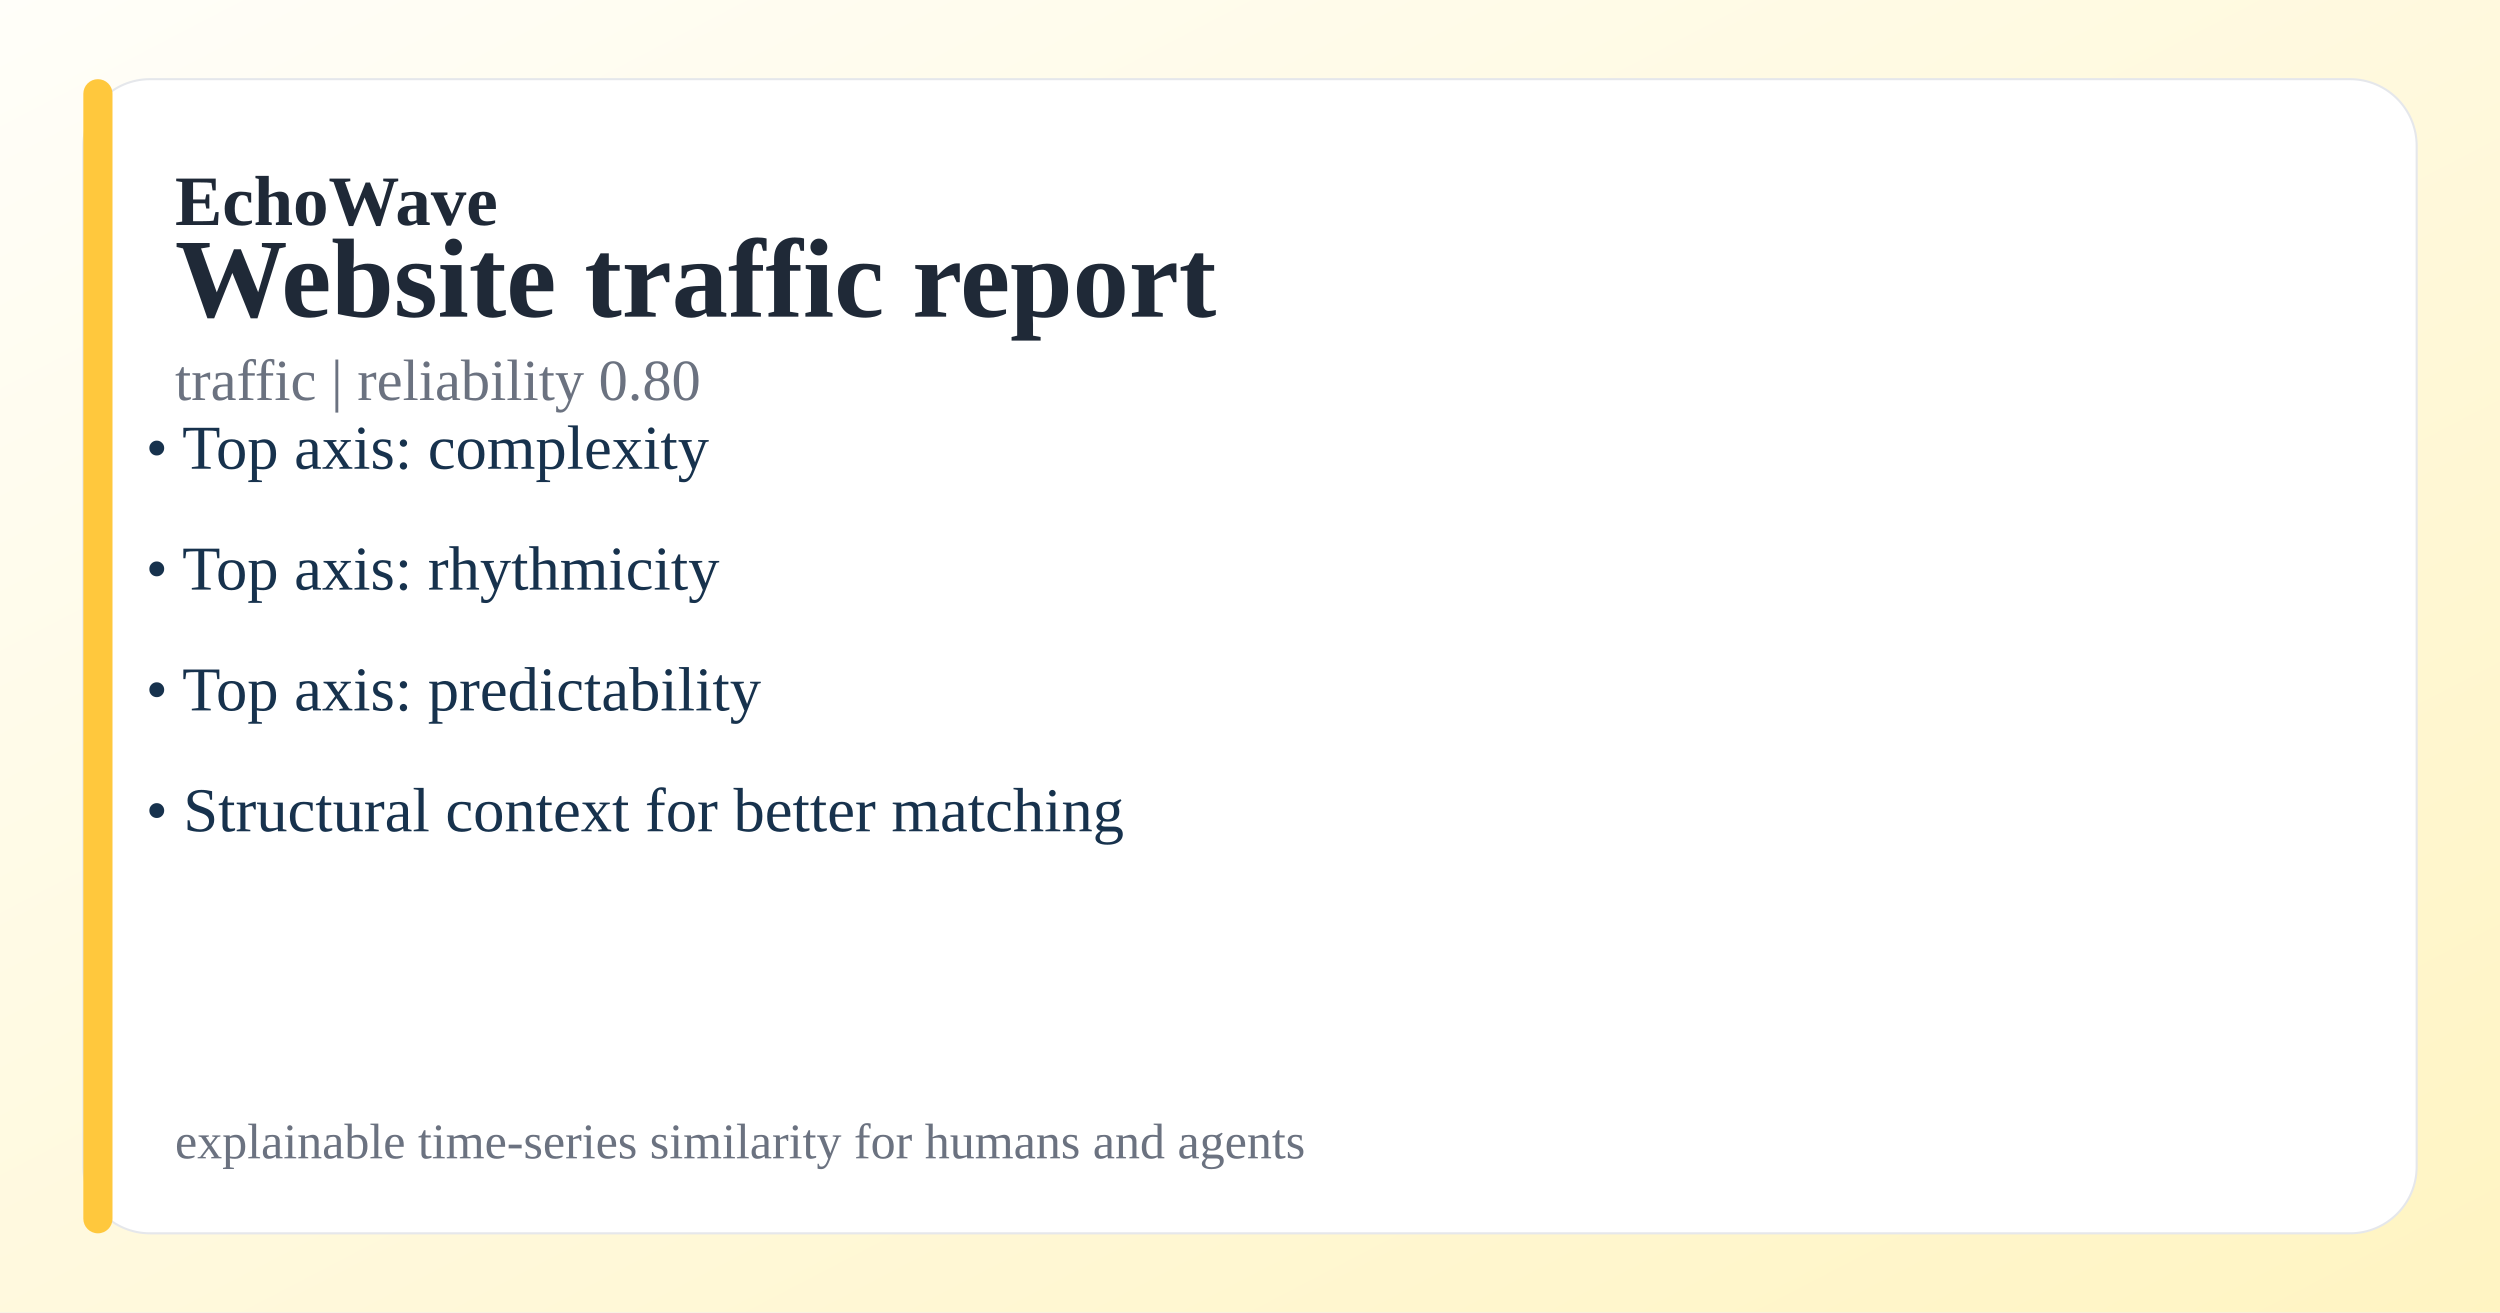
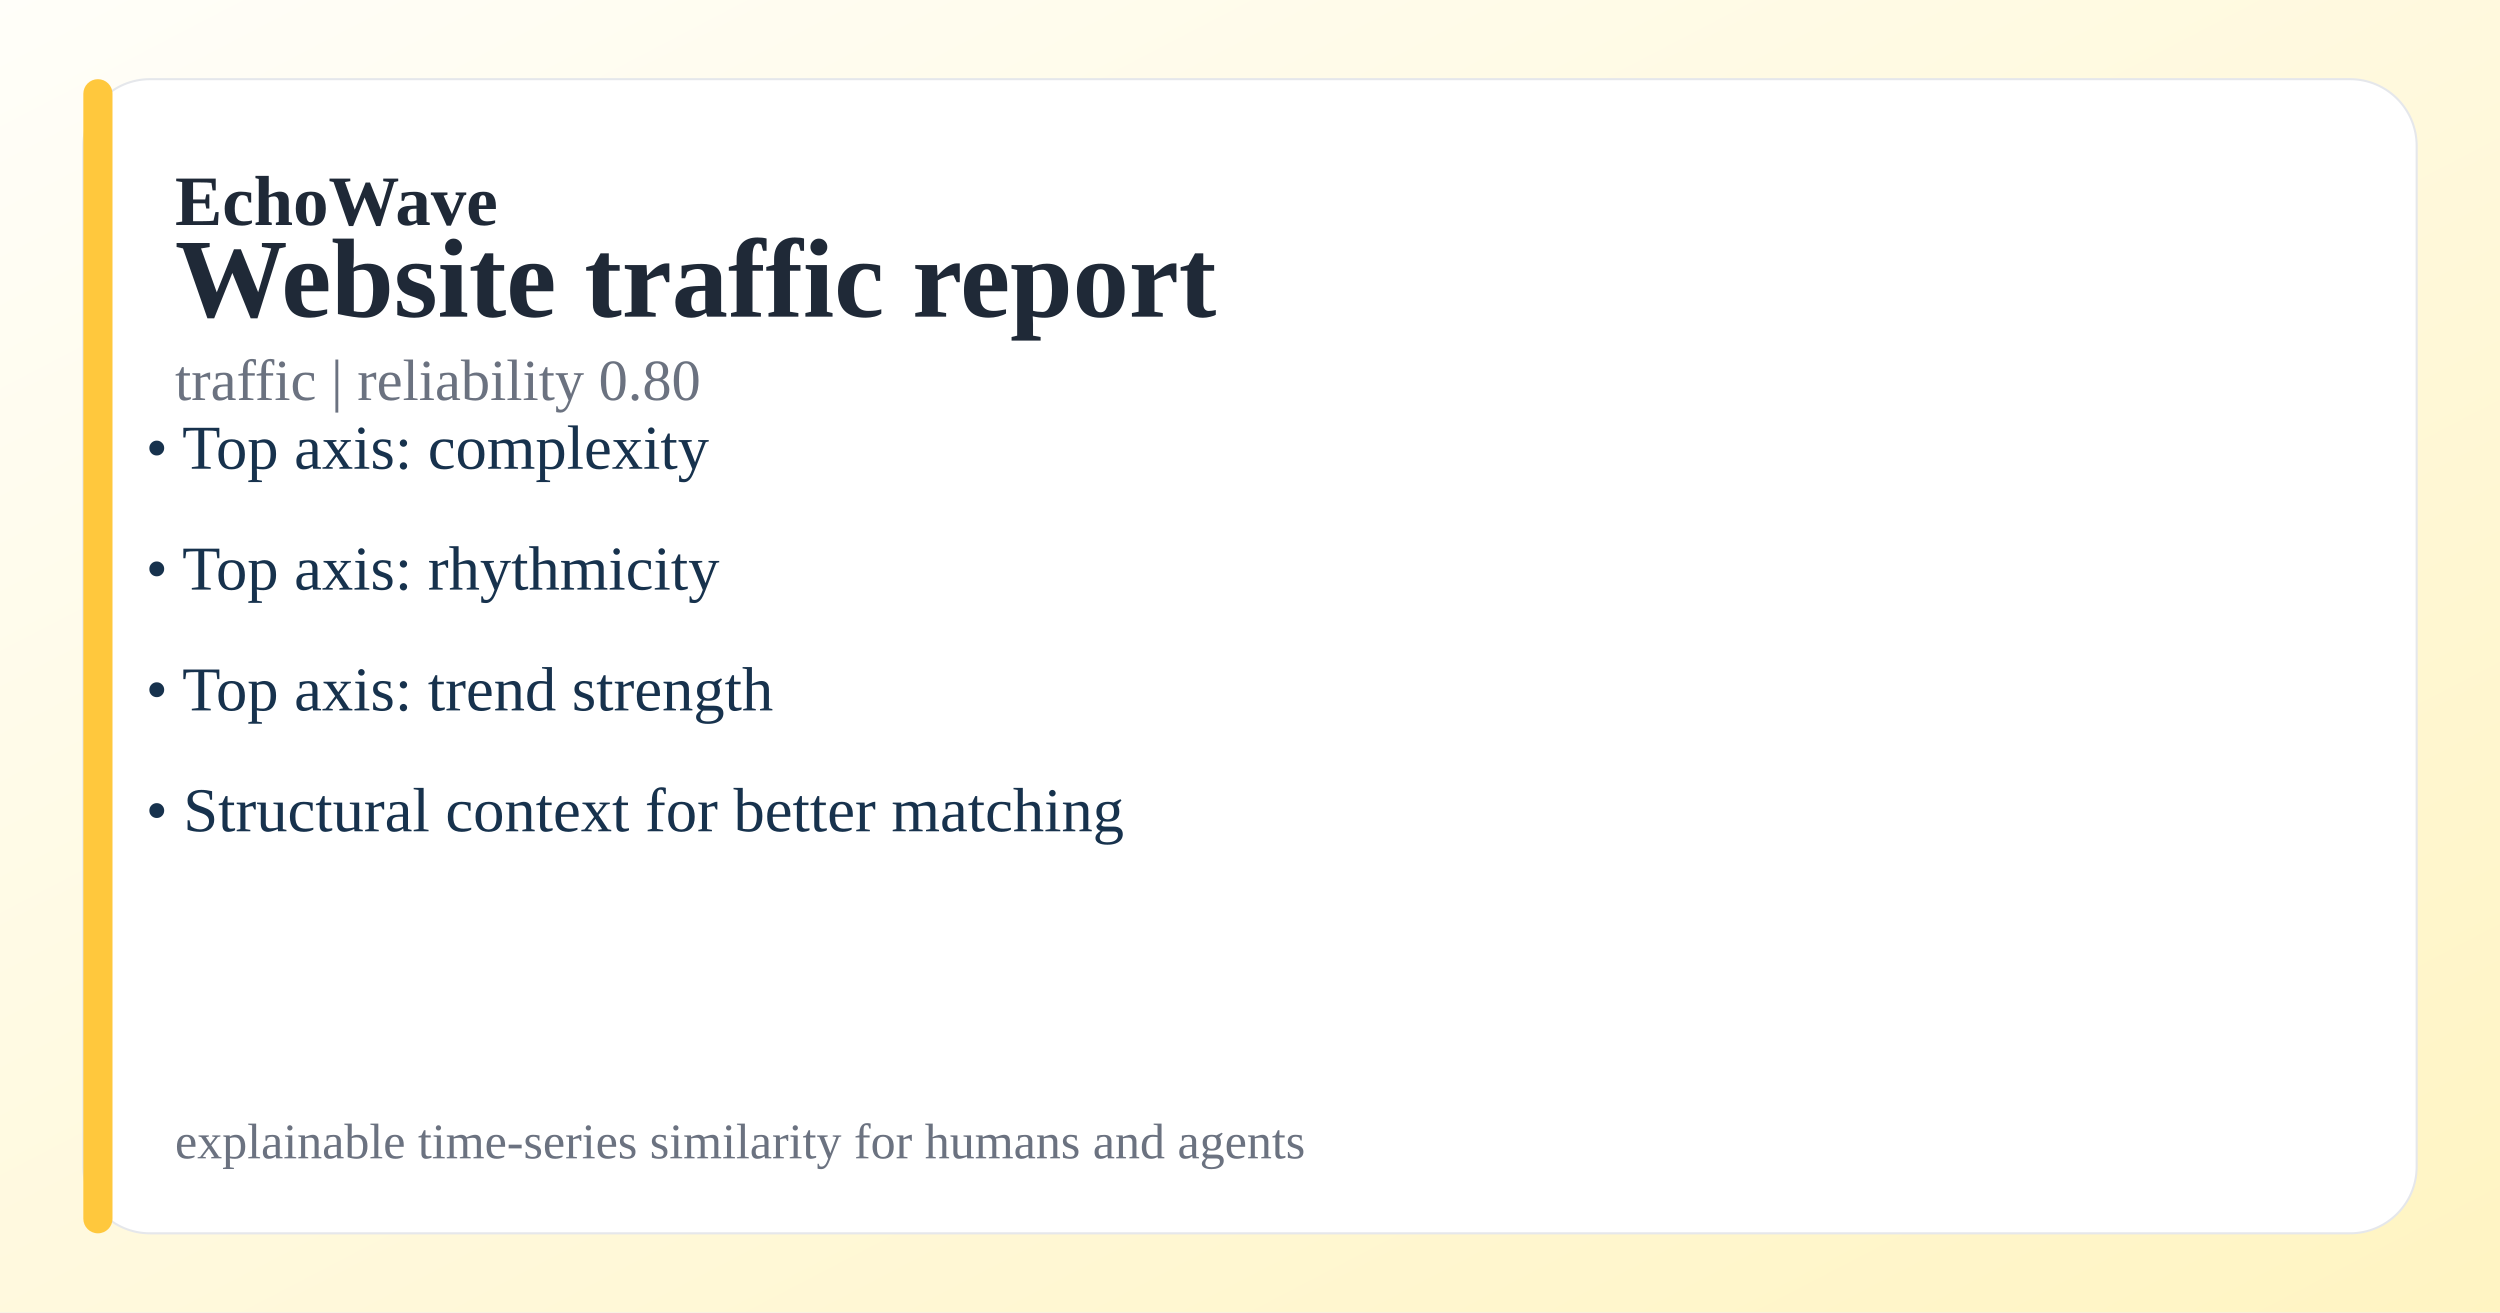
<svg xmlns="http://www.w3.org/2000/svg" width="1200" height="630" viewBox="0 0 1200 630" role="img" aria-label="EchoWave social card - Website traffic report">
  <defs>
    <linearGradient id="bg" x1="0" x2="1" y1="0" y2="1">
      <stop offset="0%" stop-color="#fffef9" />
      <stop offset="100%" stop-color="#FFF4C2" />
    </linearGradient>
  </defs>
  <rect width="100%" height="100%" fill="url(#bg)" />
  <rect x="40" y="38" width="1120" height="554" rx="32" fill="white" stroke="#E5E7EB" />
  <rect x="40" y="38" width="14" height="554" rx="7" fill="#FFC83D" />
  <text x="84" y="108" font-size="34" font-weight="700" fill="#1F2937">EchoWave</text>
  <text x="84" y="152" font-size="54" font-weight="800" fill="#1F2937">Website traffic report</text>
  <text x="84" y="192" font-size="28" fill="#6B7280">traffic | reliability 0.80</text>
  <text x="70" y="225" font-size="30" fill="#17324d">• Top axis: complexity</text>
  <text x="70" y="283" font-size="30" fill="#17324d">• Top axis: rhythmicity</text>
-   <text x="70" y="341" font-size="30" fill="#17324d">• Top axis: predictability</text>
+   <text x="70" y="341" font-size="30" fill="#17324d">• Top axis: trend strength</text>
  <text x="70" y="399" font-size="30" fill="#17324d">• Structural context for better matching</text>
  <text x="84" y="556" font-size="24" fill="#6B7280">explainable time-series similarity for humans and agents</text>
</svg>
